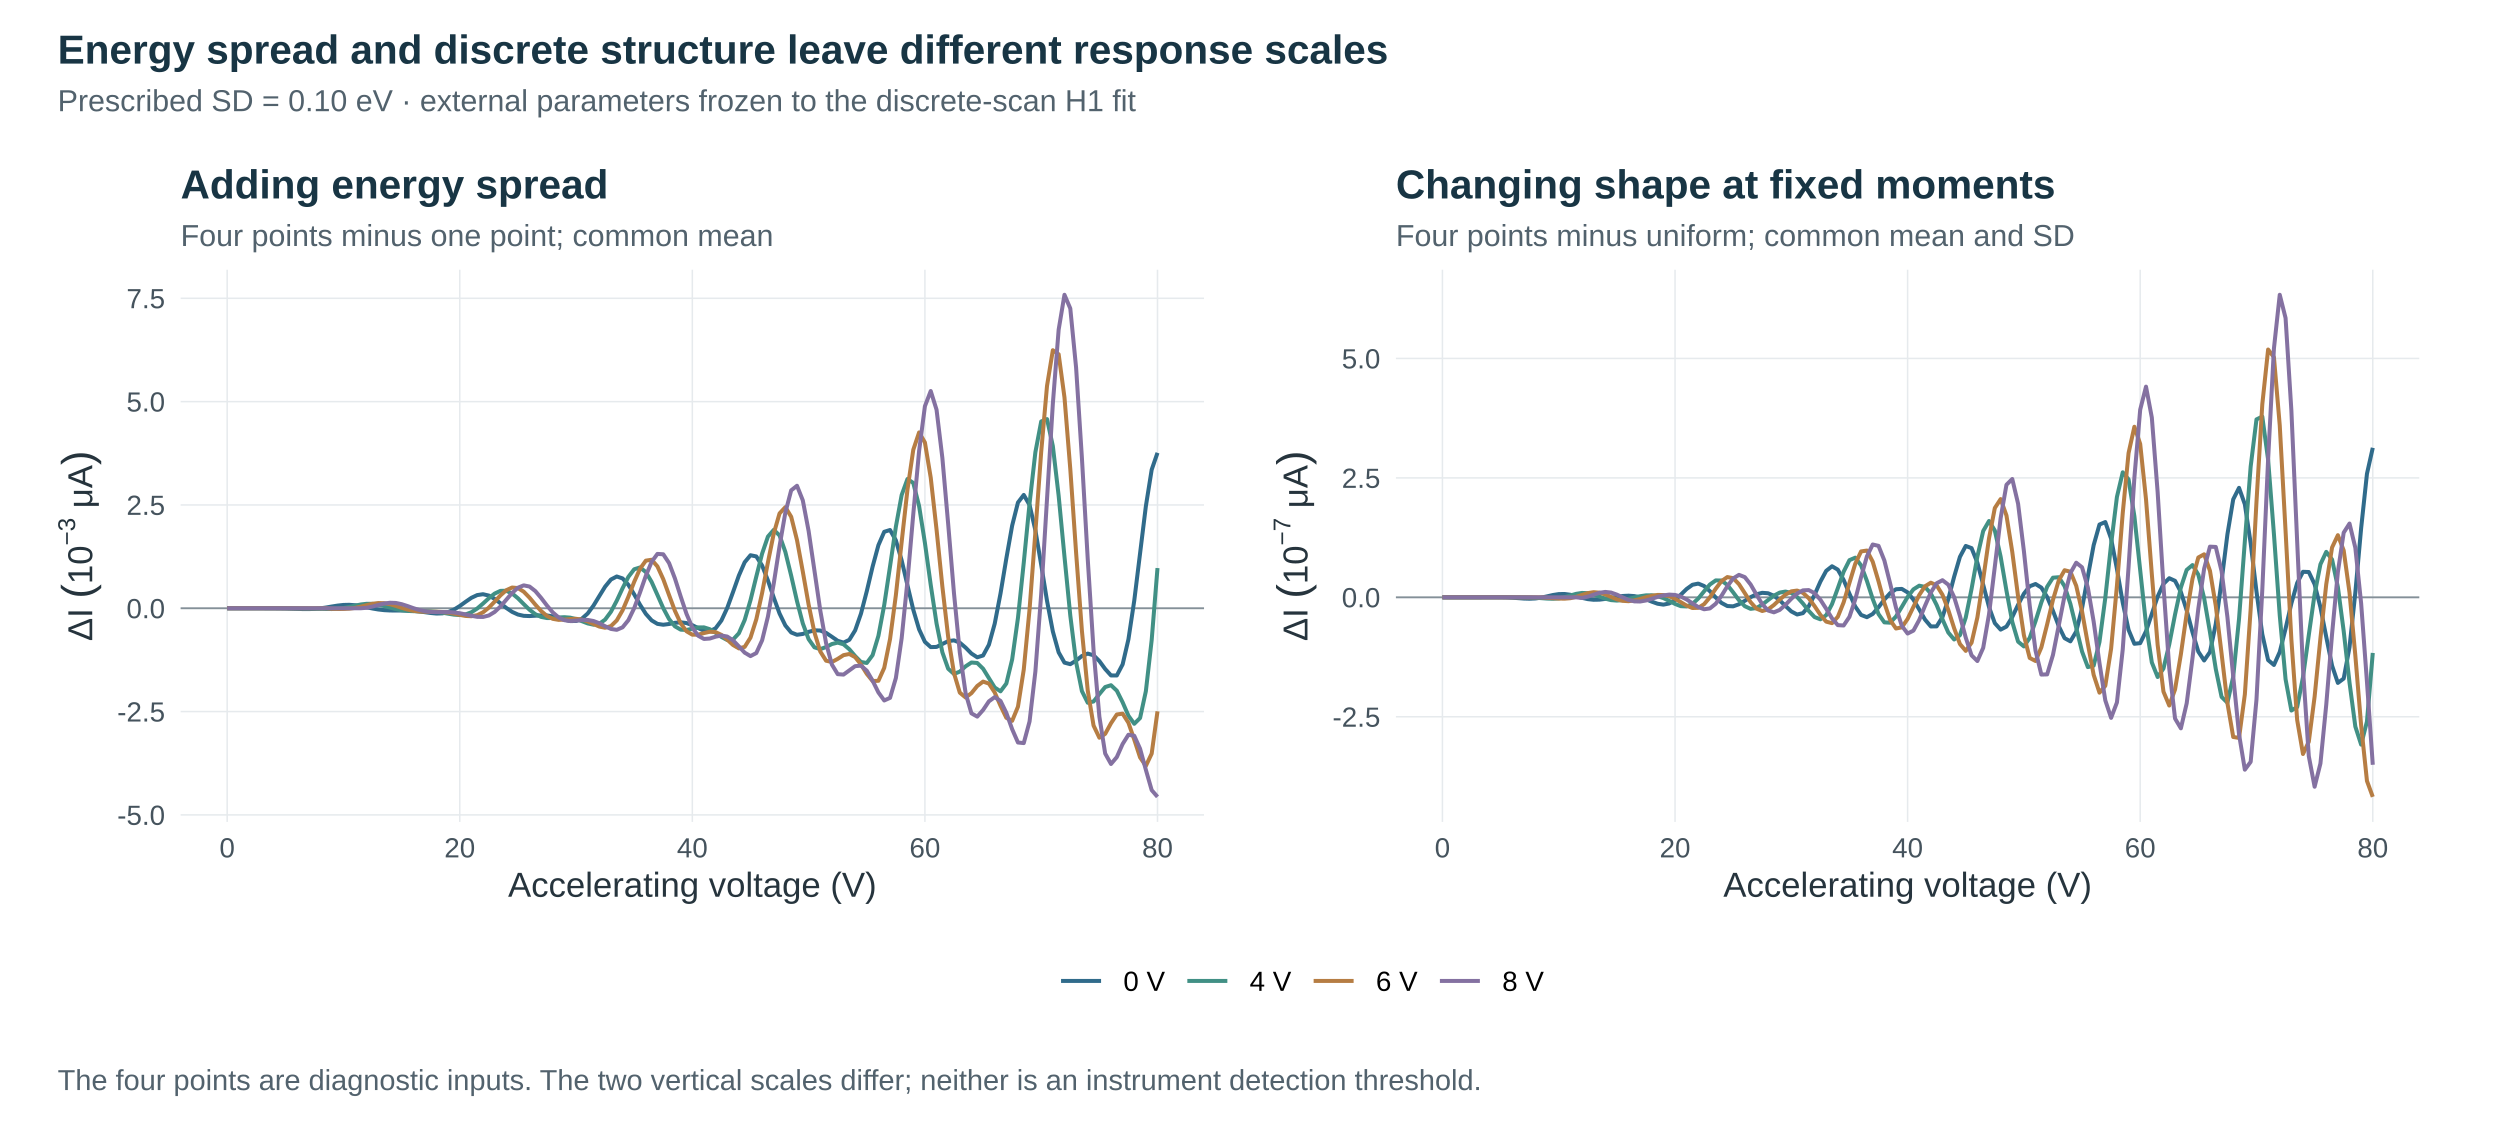
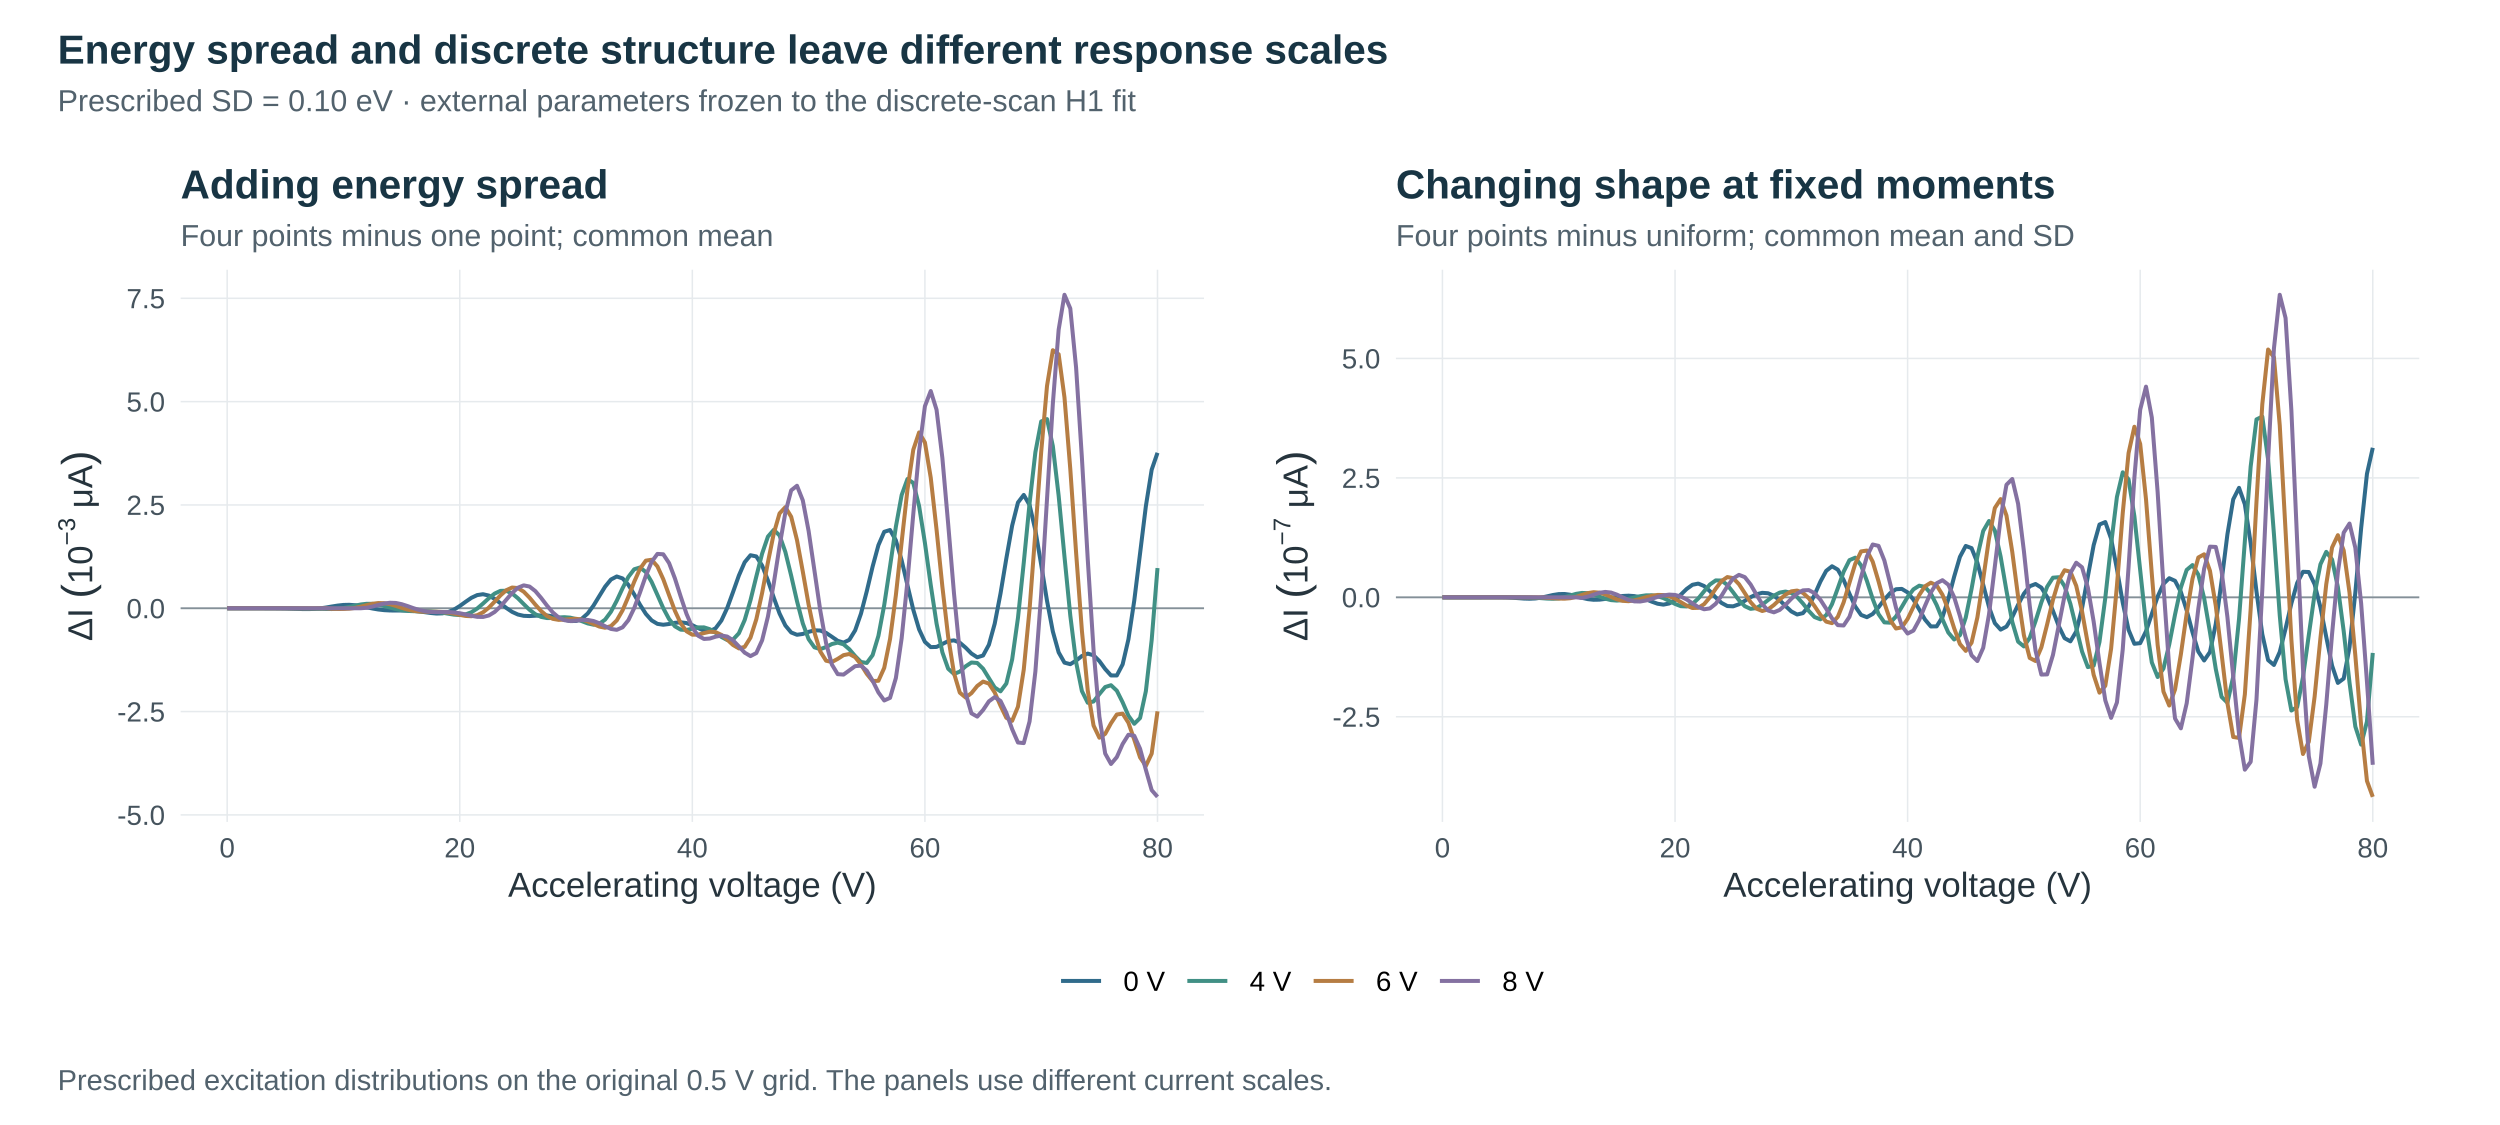
<svg xmlns="http://www.w3.org/2000/svg" width="864.00pt" height="388.80pt" viewBox="0 0 864.00 388.80">
  <g class="svglite">
    <defs>
      <style type="text/css">
    .svglite line, .svglite polyline, .svglite polygon, .svglite path, .svglite rect, .svglite circle {
      fill: none;
      stroke: #000000;
      stroke-linecap: round;
      stroke-linejoin: round;
      stroke-miterlimit: 10.00;
    }
    .svglite text {
      white-space: pre;
    }
    .svglite g.glyphgroup path {
      fill: inherit;
      stroke: none;
    }
  </style>
    </defs>
    <rect width="100%" height="100%" style="stroke: none; fill: #FFFFFF;" />
    <defs>
      <clipPath id="cpMC4wMHw4NjQuMDB8MC4wMHwzODguODA=">
        <rect x="0.00" y="0.00" width="864.00" height="388.80" />
      </clipPath>
    </defs>
    <g clip-path="url(#cpMC4wMHw4NjQuMDB8MC4wMHwzODguODA=)">
      <rect x="0" y="0" width="864.00" height="388.80" style="stroke-width: 1.16; stroke: none; fill: #FFFFFF;" />
    </g>
    <defs>
      <clipPath id="cpNjIuNDN8ODM2LjEwfDkzLjIxfDI4NC4wNw==">
        <rect x="62.43" y="93.21" width="773.67" height="190.86" />
      </clipPath>
    </defs>
    <g clip-path="url(#cpNjIuNDN8ODM2LjEwfDkzLjIxfDI4NC4wNw==)">
</g>
    <g clip-path="url(#cpMC4wMHw4NjQuMDB8MC4wMHwzODguODA=)">
</g>
    <defs>
      <clipPath id="cpOS45Nnw0MzAuMDZ8NDYuNjB8MzYzLjU5">
        <rect x="9.96" y="46.60" width="420.10" height="316.99" />
      </clipPath>
    </defs>
    <g clip-path="url(#cpOS45Nnw0MzAuMDZ8NDYuNjB8MzYzLjU5)">
      <rect x="9.96" y="46.60" width="420.10" height="316.99" style="stroke-width: 1.16; stroke: none; fill: #FFFFFF;" />
    </g>
    <g clip-path="url(#cpMC4wMHw4NjQuMDB8MC4wMHwzODguODA=)">
</g>
    <defs>
      <clipPath id="cpNDMwLjA2fDg1MC4wNXw0Ni42MHwzNjMuNTk=">
        <rect x="430.06" y="46.60" width="419.99" height="316.99" />
      </clipPath>
    </defs>
    <g clip-path="url(#cpNDMwLjA2fDg1MC4wNXw0Ni42MHwzNjMuNTk=)">
      <rect x="430.06" y="46.60" width="419.99" height="316.99" style="stroke-width: 1.16; stroke: none; fill: #FFFFFF;" />
    </g>
    <g clip-path="url(#cpMC4wMHw4NjQuMDB8MC4wMHwzODguODA=)">
</g>
    <defs>
      <clipPath id="cpNjIuNDN8NDE2LjExfDkzLjIxfDI4NC4wNw==">
        <rect x="62.43" y="93.21" width="353.68" height="190.86" />
      </clipPath>
    </defs>
    <g clip-path="url(#cpNjIuNDN8NDE2LjExfDkzLjIxfDI4NC4wNw==)">
      <polyline points="62.43,281.63 416.11,281.63 " style="stroke-width: 0.53; stroke: #E6EAED; stroke-linecap: butt;" />
      <polyline points="62.43,245.92 416.11,245.92 " style="stroke-width: 0.53; stroke: #E6EAED; stroke-linecap: butt;" />
      <polyline points="62.43,210.21 416.11,210.21 " style="stroke-width: 0.53; stroke: #E6EAED; stroke-linecap: butt;" />
      <polyline points="62.43,174.51 416.11,174.51 " style="stroke-width: 0.53; stroke: #E6EAED; stroke-linecap: butt;" />
      <polyline points="62.43,138.80 416.11,138.80 " style="stroke-width: 0.53; stroke: #E6EAED; stroke-linecap: butt;" />
      <polyline points="62.43,103.09 416.11,103.09 " style="stroke-width: 0.53; stroke: #E6EAED; stroke-linecap: butt;" />
      <polyline points="78.51,284.07 78.51,93.21 " style="stroke-width: 0.53; stroke: #E6EAED; stroke-linecap: butt;" />
      <polyline points="158.89,284.07 158.89,93.21 " style="stroke-width: 0.53; stroke: #E6EAED; stroke-linecap: butt;" />
      <polyline points="239.27,284.07 239.27,93.21 " style="stroke-width: 0.53; stroke: #E6EAED; stroke-linecap: butt;" />
      <polyline points="319.65,284.07 319.65,93.21 " style="stroke-width: 0.53; stroke: #E6EAED; stroke-linecap: butt;" />
      <polyline points="400.03,284.07 400.03,93.21 " style="stroke-width: 0.53; stroke: #E6EAED; stroke-linecap: butt;" />
      <line x1="62.43" y1="210.21" x2="416.11" y2="210.21" style="stroke-width: 0.64; stroke: #849098; stroke-linecap: butt;" />
      <polyline points="78.51,210.21 80.52,210.21 82.53,210.21 84.54,210.22 86.55,210.22 88.56,210.22 90.57,210.22 92.58,210.23 94.59,210.24 96.60,210.26 98.60,210.29 100.61,210.35 102.62,210.42 104.63,210.49 106.64,210.50 108.65,210.43 110.66,210.25 112.67,209.96 114.68,209.61 116.69,209.29 118.70,209.07 120.71,209.02 122.72,209.17 124.73,209.48 126.74,209.89 128.75,210.30 130.76,210.64 132.77,210.87 134.78,210.98 136.79,211.00 138.80,210.99 140.80,211.01 142.81,211.11 144.82,211.30 146.83,211.57 148.84,211.85 150.85,212.04 152.86,211.98 154.87,211.55 156.88,210.69 158.89,209.44 160.90,207.99 162.91,206.61 164.92,205.66 166.93,205.36 168.94,205.83 170.95,206.97 172.96,208.50 174.97,210.10 176.98,211.46 178.99,212.38 181.00,212.83 183.00,212.91 185.01,212.79 187.02,212.67 189.03,212.71 191.04,213.01 193.05,213.53 195.06,214.15 197.07,214.63 199.08,214.62 201.09,213.82 203.10,212.03 205.11,209.30 207.12,206.00 209.13,202.74 211.14,200.28 213.15,199.23 215.16,199.90 217.17,202.14 219.18,205.42 221.19,208.99 223.20,212.15 225.21,214.41 227.21,215.61 229.22,215.91 231.23,215.65 233.24,215.25 235.25,215.07 237.26,215.33 239.27,216.06 241.28,217.07 243.29,217.96 245.30,218.17 247.31,217.13 249.32,214.45 251.33,210.10 253.34,204.60 255.35,198.92 257.36,194.31 259.37,191.89 261.38,192.30 263.39,195.46 265.40,200.61 267.41,206.54 269.41,212.03 271.42,216.17 273.43,218.58 275.44,219.38 277.45,219.09 279.46,218.37 281.47,217.84 283.48,217.91 285.49,218.72 287.50,220.07 289.51,221.46 291.52,222.09 293.53,221.12 295.54,217.85 297.55,212.08 299.56,204.32 301.57,195.84 303.58,188.41 305.59,183.79 307.60,183.17 309.61,186.74 311.61,193.65 313.62,202.27 315.63,210.74 317.64,217.52 319.65,221.83 321.66,223.64 323.67,223.58 325.68,222.57 327.69,221.58 329.70,221.31 331.71,222.11 333.72,223.83 335.73,225.86 337.74,227.17 339.75,226.54 341.76,222.84 343.77,215.55 345.78,205.10 347.79,193.00 349.80,181.65 351.81,173.66 353.81,171.05 355.82,174.53 357.83,183.28 359.84,195.21 361.85,207.66 363.86,218.23 365.87,225.46 367.88,229.01 369.89,229.54 371.90,228.31 373.91,226.71 375.92,225.88 377.93,226.46 379.94,228.46 381.95,231.21 383.96,233.43 385.97,233.44 387.98,229.61 389.99,220.93 392.00,207.56 394.01,191.23 396.01,174.94 398.02,162.33 400.03,156.49 " style="stroke-width: 1.39; stroke: #306B8B; stroke-linecap: butt;" />
      <polyline points="78.51,210.21 80.52,210.21 82.53,210.21 84.54,210.21 86.55,210.21 88.56,210.21 90.57,210.21 92.58,210.22 94.59,210.22 96.60,210.22 98.60,210.22 100.61,210.23 102.62,210.25 104.63,210.27 106.64,210.30 108.65,210.35 110.66,210.41 112.67,210.46 114.68,210.48 116.69,210.39 118.70,210.15 120.71,209.76 122.72,209.31 124.73,208.90 126.74,208.67 128.75,208.69 130.76,208.96 132.77,209.43 134.78,209.98 136.79,210.50 138.80,210.89 140.80,211.13 142.81,211.22 144.82,211.23 146.83,211.22 148.84,211.28 150.85,211.44 152.86,211.73 154.87,212.09 156.88,212.42 158.89,212.56 160.90,212.34 162.91,211.60 164.92,210.31 166.93,208.59 168.94,206.74 170.95,205.14 172.96,204.20 174.97,204.18 176.98,205.10 178.99,206.76 181.00,208.78 183.00,210.73 185.01,212.26 187.02,213.21 189.03,213.60 191.04,213.58 193.05,213.40 195.06,213.30 197.07,213.46 199.08,213.95 201.09,214.68 203.10,215.45 205.11,215.89 207.12,215.58 209.13,214.14 211.14,211.42 213.15,207.61 215.16,203.30 217.17,199.36 219.18,196.74 221.19,196.12 223.20,197.70 225.21,201.14 227.21,205.62 229.22,210.18 231.23,213.95 233.24,216.45 235.25,217.61 237.26,217.71 239.27,217.28 241.28,216.84 243.29,216.82 245.30,217.45 247.31,218.67 249.32,220.13 251.33,221.19 253.34,221.02 255.35,218.87 257.36,214.28 259.37,207.43 261.38,199.25 263.39,191.31 265.40,185.44 267.41,183.13 269.41,185.04 271.42,190.76 273.43,198.95 275.44,207.76 277.45,215.46 279.46,220.89 281.47,223.72 283.48,224.34 285.49,223.62 287.50,222.58 289.51,222.09 291.52,222.67 293.53,224.39 295.54,226.75 297.55,228.78 299.56,229.12 301.57,226.42 303.58,219.74 305.59,209.08 307.60,195.71 309.61,182.05 311.61,171.09 313.62,165.55 315.63,166.90 317.64,174.90 319.65,187.63 321.66,202.15 323.67,215.48 325.68,225.44 327.69,231.12 329.70,232.92 331.71,232.10 333.72,230.28 335.73,228.96 337.74,229.13 339.75,231.10 341.76,234.35 343.77,237.60 345.78,238.92 347.79,236.23 349.80,227.90 351.81,213.53 353.81,194.49 355.82,173.97 357.83,156.28 359.84,145.66 361.85,144.84 363.86,154.16 365.87,171.34 367.88,192.36 369.89,212.72 371.90,228.83 373.91,238.85 375.92,242.86 377.93,242.44 379.94,239.88 381.95,237.44 383.96,236.81 385.97,238.70 387.98,242.72 389.99,247.36 392.00,250.14 394.01,248.15 396.01,238.87 398.02,221.19 400.03,196.32 " style="stroke-width: 1.39; stroke: #419085; stroke-linecap: butt;" />
      <polyline points="78.51,210.21 80.52,210.21 82.53,210.21 84.54,210.21 86.55,210.21 88.56,210.21 90.57,210.21 92.58,210.21 94.59,210.21 96.60,210.21 98.60,210.21 100.61,210.21 102.62,210.21 104.63,210.21 106.64,210.21 108.65,210.21 110.66,210.21 112.67,210.21 114.68,210.41 116.69,210.46 118.70,210.45 120.71,210.35 122.72,210.09 124.73,209.65 126.74,209.13 128.75,208.66 130.76,208.41 132.77,208.46 134.78,208.82 136.79,209.39 138.80,210.05 140.80,210.65 142.81,211.09 144.82,211.33 146.83,211.42 148.84,211.42 150.85,211.41 152.86,211.50 154.87,211.72 156.88,212.07 158.89,212.50 160.90,212.87 162.91,212.97 164.92,212.61 166.93,211.62 168.94,210.00 170.95,207.92 172.96,205.76 174.97,203.98 176.98,203.05 178.99,203.23 181.00,204.49 183.00,206.55 185.01,208.95 187.02,211.18 189.03,212.87 191.04,213.87 193.05,214.22 195.06,214.15 197.07,213.94 199.08,213.86 201.09,214.12 203.10,214.76 205.11,215.66 207.12,216.54 209.13,216.95 211.14,216.38 213.15,214.42 215.16,210.93 217.17,206.23 219.18,201.08 221.19,196.56 223.20,193.76 225.21,193.45 227.21,195.76 229.22,200.17 231.23,205.66 233.24,211.07 235.25,215.41 237.26,218.17 239.27,219.35 241.28,219.34 243.29,218.79 245.30,218.33 247.31,218.47 249.32,219.42 251.33,221.07 253.34,222.91 255.35,224.09 257.36,223.56 259.37,220.36 261.38,214.03 263.39,204.90 265.40,194.32 267.41,184.39 269.41,177.44 271.42,175.28 273.43,178.59 275.44,186.65 277.45,197.57 279.46,208.94 281.47,218.58 283.48,225.15 285.49,228.34 287.50,228.79 289.51,227.71 291.52,226.42 293.53,226.02 295.54,227.11 297.55,229.65 299.56,232.88 301.57,235.37 303.58,235.28 305.59,230.81 307.60,220.86 309.61,205.71 311.61,187.34 313.62,169.22 315.63,155.44 317.64,149.45 319.65,152.92 321.66,165.08 323.67,183.03 325.68,202.69 327.69,220.13 329.70,232.66 331.71,239.38 333.72,241.06 335.73,239.55 337.74,237.07 339.75,235.56 341.76,236.24 343.77,239.31 345.78,243.91 347.79,248.07 349.80,249.12 351.81,244.23 353.81,231.42 355.82,210.53 357.83,183.87 359.84,156.14 361.85,133.36 363.86,121.04 365.87,122.44 367.88,137.32 369.89,162.10 371.90,191.01 373.91,218.03 375.92,238.61 377.93,250.74 379.94,254.95 381.95,253.62 383.96,249.95 385.97,246.93 387.98,246.64 389.99,249.80 392.00,255.62 394.01,261.77 396.01,264.70 398.02,260.45 400.03,245.83 " style="stroke-width: 1.39; stroke: #B67D43; stroke-linecap: butt;" />
      <polyline points="78.51,210.21 80.52,210.21 82.53,210.21 84.54,210.21 86.55,210.21 88.56,210.21 90.57,210.21 92.58,210.21 94.59,210.21 96.60,210.21 98.60,210.21 100.61,210.21 102.62,210.21 104.63,210.21 106.64,210.21 108.65,210.21 110.66,210.21 112.67,210.21 114.68,210.21 116.69,210.21 118.70,210.21 120.71,210.21 122.72,210.21 124.73,210.21 126.74,210.05 128.75,209.62 130.76,209.08 132.77,208.58 134.78,208.31 136.79,208.38 138.80,208.80 140.80,209.44 142.81,210.16 144.82,210.79 146.83,211.24 148.84,211.48 150.85,211.55 152.86,211.54 154.87,211.54 156.88,211.66 158.89,211.93 160.90,212.34 162.91,212.81 164.92,213.18 166.93,213.22 168.94,212.71 170.95,211.49 172.96,209.60 174.97,207.27 176.98,204.94 178.99,203.12 181.00,202.30 183.00,202.71 185.01,204.28 187.02,206.65 189.03,209.28 191.04,211.65 193.05,213.38 195.06,214.34 197.07,214.63 199.08,214.50 201.09,214.28 203.10,214.25 205.11,214.62 207.12,215.39 209.13,216.43 211.14,217.36 213.15,217.67 215.16,216.80 217.17,214.33 219.18,210.17 221.19,204.75 223.20,199.00 225.21,194.16 227.21,191.43 229.22,191.56 231.23,194.60 233.24,199.87 235.25,206.16 237.26,212.17 239.27,216.86 241.28,219.71 243.29,220.82 245.30,220.68 247.31,220.04 249.32,219.63 251.33,219.99 253.34,221.31 255.35,223.39 257.36,225.56 259.37,226.75 261.38,225.69 263.39,221.28 265.40,213.07 267.41,201.65 269.41,188.78 271.42,177.13 273.43,169.47 275.44,167.88 277.45,172.94 279.46,183.52 281.47,197.19 283.48,210.95 285.49,222.27 287.50,229.67 289.51,232.99 291.52,233.14 293.53,231.68 295.54,230.22 297.55,230.05 299.56,231.79 301.57,235.24 303.58,239.31 305.59,242.08 307.60,241.18 309.61,234.34 311.61,220.61 313.62,200.76 315.63,177.66 317.64,155.86 319.65,140.38 321.66,135.14 323.67,141.60 325.68,158.25 327.69,181.11 329.70,205.08 331.71,225.53 333.72,239.58 335.73,246.53 337.74,247.66 339.75,245.38 341.76,242.39 343.77,240.92 345.78,242.24 347.79,246.37 349.80,252.01 351.81,256.61 353.81,256.81 355.82,249.32 357.83,232.04 359.84,205.30 361.85,172.45 363.86,139.56 365.87,113.94 367.88,101.88 369.89,106.61 371.90,127.07 373.91,158.32 375.92,193.20 377.93,224.64 379.94,247.66 381.95,260.42 383.96,264.03 385.97,261.65 387.98,257.13 389.99,253.93 392.00,254.29 394.01,258.77 396.01,266.05 398.02,273.07 400.03,275.39 " style="stroke-width: 1.39; stroke: #8471A1; stroke-linecap: butt;" />
    </g>
    <g clip-path="url(#cpMC4wMHw4NjQuMDB8MC4wMHwzODguODA=)">
      <text x="57.05" y="285.07" text-anchor="end" style="font-size: 9.60px;fill: #45535D; font-family: &quot;Arial&quot;;" textLength="16.52px" lengthAdjust="spacingAndGlyphs">-5.0</text>
      <text x="57.05" y="249.36" text-anchor="end" style="font-size: 9.60px;fill: #45535D; font-family: &quot;Arial&quot;;" textLength="16.52px" lengthAdjust="spacingAndGlyphs">-2.5</text>
      <text x="57.05" y="213.65" text-anchor="end" style="font-size: 9.60px;fill: #45535D; font-family: &quot;Arial&quot;;" textLength="13.33px" lengthAdjust="spacingAndGlyphs">0.0</text>
      <text x="57.05" y="177.94" text-anchor="end" style="font-size: 9.60px;fill: #45535D; font-family: &quot;Arial&quot;;" textLength="13.33px" lengthAdjust="spacingAndGlyphs">2.5</text>
      <text x="57.05" y="142.23" text-anchor="end" style="font-size: 9.60px;fill: #45535D; font-family: &quot;Arial&quot;;" textLength="13.33px" lengthAdjust="spacingAndGlyphs">5.0</text>
      <text x="57.05" y="106.52" text-anchor="end" style="font-size: 9.60px;fill: #45535D; font-family: &quot;Arial&quot;;" textLength="13.33px" lengthAdjust="spacingAndGlyphs">7.5</text>
      <text x="78.51" y="296.32" text-anchor="middle" style="font-size: 9.60px;fill: #45535D; font-family: &quot;Arial&quot;;" textLength="5.33px" lengthAdjust="spacingAndGlyphs">0</text>
      <text x="158.89" y="296.32" text-anchor="middle" style="font-size: 9.60px;fill: #45535D; font-family: &quot;Arial&quot;;" textLength="10.66px" lengthAdjust="spacingAndGlyphs">20</text>
      <text x="239.27" y="296.32" text-anchor="middle" style="font-size: 9.60px;fill: #45535D; font-family: &quot;Arial&quot;;" textLength="10.66px" lengthAdjust="spacingAndGlyphs">40</text>
      <text x="319.65" y="296.32" text-anchor="middle" style="font-size: 9.60px;fill: #45535D; font-family: &quot;Arial&quot;;" textLength="10.66px" lengthAdjust="spacingAndGlyphs">60</text>
      <text x="400.03" y="296.32" text-anchor="middle" style="font-size: 9.60px;fill: #45535D; font-family: &quot;Arial&quot;;" textLength="10.66px" lengthAdjust="spacingAndGlyphs">80</text>
      <text x="239.27" y="309.92" text-anchor="middle" style="font-size: 12.00px;fill: #26343D; font-family: &quot;Arial&quot;;" textLength="127.38px" lengthAdjust="spacingAndGlyphs">Accelerating voltage (V)</text>
      <text transform="translate(31.87,221.56) rotate(-90)" style="font-size: 12.00px;fill: #26343D; font-family: &quot;Arial&quot;;" textLength="8.02px" lengthAdjust="spacingAndGlyphs">Δ</text>
      <text transform="translate(31.87,213.54) rotate(-90)" style="font-size: 12.00px;fill: #26343D; font-family: &quot;Arial&quot;;" textLength="3.33px" lengthAdjust="spacingAndGlyphs">I</text>
      <text transform="translate(31.87,210.20) rotate(-90)" style="font-size: 12.00px;fill: #26343D; font-family: &quot;Arial&quot;;" textLength="3.33px" lengthAdjust="spacingAndGlyphs"> </text>
      <text transform="translate(31.87,206.87) rotate(-90)" style="font-size: 15.00px;fill: #26343D; font-family: &quot;Arial&quot;;" textLength="5.00px" lengthAdjust="spacingAndGlyphs">(</text>
      <text transform="translate(31.87,201.87) rotate(-90)" style="font-size: 12.00px;fill: #26343D; font-family: &quot;Arial&quot;;" textLength="13.34px" lengthAdjust="spacingAndGlyphs">10</text>
      <text transform="translate(25.95,188.53) rotate(-90)" style="font-size: 8.40px;fill: #26343D; font-family: &quot;Arial&quot;;" textLength="4.91px" lengthAdjust="spacingAndGlyphs">−</text>
      <text transform="translate(25.95,183.63) rotate(-90)" style="font-size: 8.40px;fill: #26343D; font-family: &quot;Arial&quot;;" textLength="4.67px" lengthAdjust="spacingAndGlyphs">3</text>
      <text transform="translate(31.87,178.97) rotate(-90)" style="font-size: 12.00px;fill: #26343D; font-family: &quot;Arial&quot;;" textLength="3.33px" lengthAdjust="spacingAndGlyphs"> </text>
      <text transform="translate(31.87,175.64) rotate(-90)" style="font-size: 12.00px;fill: #26343D; font-family: &quot;Arial&quot;;" textLength="6.92px" lengthAdjust="spacingAndGlyphs">μ</text>
      <text transform="translate(31.87,168.72) rotate(-90)" style="font-size: 12.00px;fill: #26343D; font-family: &quot;Arial&quot;;" textLength="8.00px" lengthAdjust="spacingAndGlyphs">A</text>
      <text transform="translate(31.87,160.72) rotate(-90)" style="font-size: 15.00px;fill: #26343D; font-family: &quot;Arial&quot;;" textLength="5.00px" lengthAdjust="spacingAndGlyphs">)</text>
      <text x="62.43" y="85.02" style="font-size: 10.50px;fill: #52626D; font-family: &quot;Arial&quot;;" textLength="204.97px" lengthAdjust="spacingAndGlyphs">Four points minus one point; common mean</text>
      <text x="62.43" y="68.58" style="font-size: 14.00px; font-weight: bold;fill: #183544; font-family: &quot;Arial&quot;;" textLength="147.75px" lengthAdjust="spacingAndGlyphs">Adding energy spread</text>
    </g>
    <defs>
      <clipPath id="cpNDgyLjQzfDgzNi4xMHw5My4yMXwyODQuMDc=">
        <rect x="482.43" y="93.21" width="353.68" height="190.86" />
      </clipPath>
    </defs>
    <g clip-path="url(#cpNDgyLjQzfDgzNi4xMHw5My4yMXwyODQuMDc=)">
      <polyline points="482.43,247.71 836.10,247.71 " style="stroke-width: 0.53; stroke: #E6EAED; stroke-linecap: butt;" />
      <polyline points="482.43,206.44 836.10,206.44 " style="stroke-width: 0.53; stroke: #E6EAED; stroke-linecap: butt;" />
      <polyline points="482.43,165.16 836.10,165.16 " style="stroke-width: 0.53; stroke: #E6EAED; stroke-linecap: butt;" />
      <polyline points="482.43,123.88 836.10,123.88 " style="stroke-width: 0.53; stroke: #E6EAED; stroke-linecap: butt;" />
      <polyline points="498.50,284.07 498.50,93.21 " style="stroke-width: 0.53; stroke: #E6EAED; stroke-linecap: butt;" />
      <polyline points="578.89,284.07 578.89,93.21 " style="stroke-width: 0.53; stroke: #E6EAED; stroke-linecap: butt;" />
      <polyline points="659.27,284.07 659.27,93.21 " style="stroke-width: 0.53; stroke: #E6EAED; stroke-linecap: butt;" />
      <polyline points="739.65,284.07 739.65,93.21 " style="stroke-width: 0.53; stroke: #E6EAED; stroke-linecap: butt;" />
      <polyline points="820.03,284.07 820.03,93.21 " style="stroke-width: 0.53; stroke: #E6EAED; stroke-linecap: butt;" />
      <line x1="482.43" y1="206.44" x2="836.10" y2="206.44" style="stroke-width: 0.64; stroke: #849098; stroke-linecap: butt;" />
      <polyline points="498.50,206.44 500.51,206.44 502.52,206.44 504.53,206.44 506.54,206.43 508.55,206.43 510.56,206.43 512.57,206.42 514.58,206.42 516.59,206.41 518.60,206.43 520.61,206.47 522.62,206.57 524.63,206.71 526.64,206.86 528.65,206.92 530.66,206.83 532.67,206.54 534.68,206.10 536.68,205.64 538.69,205.32 540.70,205.28 542.71,205.55 544.72,206.05 546.73,206.61 548.74,207.06 550.75,207.28 552.76,207.24 554.77,206.99 556.78,206.62 558.79,206.25 560.80,205.97 562.81,205.87 564.82,206.01 566.83,206.43 568.84,207.11 570.85,207.93 572.86,208.65 574.87,208.96 576.88,208.56 578.89,207.35 580.89,205.51 582.90,203.55 584.91,202.10 586.92,201.69 588.93,202.52 590.94,204.31 592.95,206.49 594.96,208.37 596.97,209.45 598.98,209.55 600.99,208.83 603.00,207.64 605.01,206.38 607.02,205.39 609.03,204.88 611.04,205.03 613.05,205.90 615.06,207.44 617.07,209.42 619.08,211.31 621.09,212.37 623.09,211.90 625.10,209.54 627.11,205.57 629.12,201.02 631.13,197.29 633.14,195.70 635.15,196.87 637.16,200.43 639.17,205.19 641.18,209.63 643.19,212.52 645.20,213.30 647.21,212.18 649.22,209.86 651.23,207.22 653.24,204.98 655.25,203.64 657.26,203.52 659.27,204.74 661.28,207.24 663.29,210.65 665.29,214.14 667.30,216.50 669.31,216.47 671.32,213.24 673.33,207.05 675.34,199.35 677.35,192.45 679.36,188.68 681.37,189.43 683.38,194.46 685.39,202.07 687.40,209.78 689.41,215.36 691.42,217.60 693.43,216.55 695.44,213.23 697.45,209.01 699.46,205.18 701.47,202.61 703.48,201.83 705.49,203.08 707.49,206.32 709.50,211.11 711.51,216.40 713.52,220.55 715.53,221.65 717.54,218.25 719.55,210.23 721.56,199.24 723.57,188.40 725.58,181.28 727.59,180.42 729.60,186.18 731.61,196.63 733.62,208.30 735.63,217.68 737.64,222.49 739.65,222.27 741.66,218.17 743.67,212.16 745.68,206.20 747.69,201.79 749.69,199.83 751.70,200.74 753.71,204.61 755.72,210.95 757.73,218.53 759.74,225.21 761.75,228.26 763.76,225.34 765.77,215.63 767.78,200.76 769.79,184.70 771.80,172.57 773.81,168.60 775.82,174.29 777.83,187.74 779.84,204.44 781.85,219.21 783.86,228.13 785.87,229.81 787.88,225.32 789.89,217.26 791.90,208.53 793.90,201.48 795.91,197.61 797.92,197.69 799.93,201.92 801.94,209.87 803.95,220.13 805.96,230.04 807.97,236.01 809.98,234.51 811.99,223.69 814.00,204.81 816.01,182.55 818.02,163.74 820.03,154.76 " style="stroke-width: 1.39; stroke: #306B8B; stroke-linecap: butt;" />
      <polyline points="498.50,206.44 500.51,206.44 502.52,206.44 504.53,206.44 506.54,206.44 508.55,206.44 510.56,206.44 512.57,206.43 514.58,206.43 516.59,206.43 518.60,206.42 520.61,206.42 522.62,206.41 524.63,206.42 526.64,206.44 528.65,206.49 530.66,206.58 532.67,206.72 534.68,206.87 536.68,206.93 538.69,206.79 540.70,206.38 542.71,205.80 544.72,205.23 546.73,204.92 548.74,205.00 550.75,205.47 552.76,206.19 554.77,206.90 556.78,207.40 558.79,207.56 560.80,207.40 562.81,206.99 564.82,206.50 566.83,206.05 568.84,205.76 570.85,205.73 572.86,206.04 574.87,206.70 576.88,207.66 578.89,208.71 580.89,209.49 582.90,209.59 584.91,208.71 586.92,206.84 588.93,204.36 590.94,202.01 592.95,200.59 594.96,200.63 596.97,202.17 598.98,204.72 600.99,207.43 603.00,209.50 605.01,210.42 607.02,210.14 609.03,208.97 611.04,207.38 613.05,205.87 615.06,204.80 617.07,204.44 619.08,204.94 621.09,206.35 623.09,208.56 625.10,211.12 627.11,213.26 629.12,214.03 631.13,212.61 633.14,208.79 635.15,203.28 637.16,197.59 639.17,193.59 641.18,192.73 643.19,195.41 645.20,200.75 647.21,207.00 649.22,212.23 651.23,215.09 653.24,215.20 655.25,213.07 657.26,209.75 659.27,206.32 661.28,203.68 663.29,202.41 665.29,202.85 667.30,205.14 669.31,209.10 671.32,214.03 673.33,218.60 675.34,221.00 677.35,219.54 679.36,213.43 681.37,203.52 683.38,192.38 685.39,183.52 687.40,180.06 689.41,183.36 691.42,192.39 693.43,204.15 695.44,214.92 697.45,221.75 699.46,223.40 701.47,220.45 703.48,214.67 705.49,208.19 707.49,202.78 709.50,199.65 711.51,199.49 713.52,202.58 715.53,208.72 717.54,216.92 719.55,225.17 721.56,230.55 723.57,230.04 725.58,221.84 727.59,206.64 729.60,188.06 731.61,171.74 733.62,163.23 735.63,165.68 737.64,178.39 739.65,197.08 741.66,215.71 743.67,228.94 745.68,233.97 747.69,231.05 749.69,222.70 751.70,212.34 753.71,203.05 755.72,196.95 757.73,195.29 759.74,198.60 761.75,206.72 763.76,218.46 765.77,231.20 767.78,240.86 769.79,242.85 771.80,233.86 773.81,213.84 775.82,187.06 777.83,161.25 779.84,144.95 781.85,143.98 783.86,158.87 785.87,184.58 787.88,212.66 789.89,234.74 791.90,245.56 793.90,244.35 795.91,234.04 797.92,219.45 799.93,205.29 801.94,195.03 803.95,190.73 805.96,193.35 807.97,202.90 809.98,218.12 811.99,235.91 814.00,251.09 816.01,257.34 818.02,249.35 820.03,225.65 " style="stroke-width: 1.39; stroke: #419085; stroke-linecap: butt;" />
      <polyline points="498.50,206.44 500.51,206.44 502.52,206.44 504.53,206.44 506.54,206.44 508.55,206.44 510.56,206.44 512.57,206.44 514.58,206.44 516.59,206.44 518.60,206.44 520.61,206.44 522.62,206.44 524.63,206.44 526.64,206.44 528.65,206.44 530.66,206.44 532.67,206.44 534.68,206.60 536.68,206.73 538.69,206.86 540.70,206.90 542.71,206.74 544.72,206.28 546.73,205.62 548.74,204.98 550.75,204.66 552.76,204.82 554.77,205.43 556.78,206.30 558.79,207.12 560.80,207.65 562.81,207.77 564.82,207.51 566.83,207.00 568.84,206.40 570.85,205.90 572.86,205.61 574.87,205.64 576.88,206.07 578.89,206.93 580.89,208.10 582.90,209.31 584.91,210.13 586.92,210.06 588.93,208.81 590.94,206.43 592.95,203.47 594.96,200.83 596.97,199.43 598.98,199.81 600.99,201.89 603.00,204.99 605.01,208.11 607.02,210.33 609.03,211.16 611.04,210.62 613.05,209.10 615.06,207.22 617.07,205.50 619.08,204.37 621.09,204.10 623.09,204.88 625.10,206.74 627.11,209.47 629.12,212.49 631.13,214.84 633.14,215.36 635.15,213.17 637.16,208.19 639.17,201.43 641.18,194.82 643.19,190.57 645.20,190.27 647.21,194.13 649.22,200.90 651.23,208.38 653.24,214.30 655.25,217.21 657.26,216.82 659.27,213.90 661.28,209.73 663.29,205.63 665.29,202.62 667.30,201.38 669.31,202.31 671.32,205.55 673.33,210.80 675.34,217.08 677.35,222.57 679.36,224.94 681.37,222.12 683.38,213.40 685.39,200.20 687.40,186.07 689.41,175.57 691.42,172.49 693.43,178.15 695.44,190.76 697.45,206.16 699.46,219.56 701.47,227.39 703.48,228.44 705.49,223.74 707.49,215.79 709.50,207.33 711.51,200.60 713.52,197.07 715.53,197.59 717.54,202.45 719.55,211.27 721.56,222.52 723.57,233.24 725.58,239.38 727.59,237.01 729.60,224.17 731.61,202.44 733.62,177.31 735.63,156.60 737.64,147.49 739.65,153.43 741.66,172.56 743.67,198.45 745.68,222.86 747.69,239.02 749.69,243.83 751.70,238.27 753.71,226.12 755.72,212.03 757.73,199.99 759.74,192.67 761.75,191.57 763.76,197.27 765.77,209.35 767.78,225.90 769.79,242.95 771.80,254.70 773.81,255.02 775.82,239.98 777.83,210.51 779.84,173.41 781.85,139.73 783.86,120.80 785.87,123.45 787.88,147.02 789.89,183.52 791.90,221.09 793.90,248.82 795.91,260.58 797.92,256.34 799.93,240.77 801.94,220.57 803.95,201.92 805.96,189.21 807.97,184.96 809.98,190.23 811.99,204.79 814.00,226.53 816.01,250.72 818.02,269.89 820.03,275.39 " style="stroke-width: 1.39; stroke: #B67D43; stroke-linecap: butt;" />
      <polyline points="498.50,206.44 500.51,206.44 502.52,206.44 504.53,206.44 506.54,206.44 508.55,206.44 510.56,206.44 512.57,206.44 514.58,206.44 516.59,206.44 518.60,206.44 520.61,206.44 522.62,206.44 524.63,206.44 526.64,206.44 528.65,206.44 530.66,206.44 532.67,206.44 534.68,206.44 536.68,206.44 538.69,206.44 540.70,206.44 542.71,206.44 544.72,206.44 546.73,206.65 548.74,206.20 550.75,205.53 552.76,204.88 554.77,204.57 556.78,204.79 558.79,205.50 560.80,206.45 562.81,207.32 564.82,207.83 566.83,207.88 568.84,207.53 570.85,206.94 572.86,206.29 574.87,205.76 576.88,205.50 578.89,205.61 580.89,206.17 582.90,207.18 584.91,208.51 586.92,209.80 588.93,210.56 590.94,210.27 592.95,208.66 594.96,205.88 596.97,202.62 598.98,199.90 600.99,198.67 603.00,199.45 605.01,201.99 607.02,205.48 609.03,208.80 611.04,210.99 613.05,211.62 615.06,210.79 617.07,209.01 619.08,206.93 621.09,205.13 623.09,204.03 625.10,203.93 627.11,205.00 629.12,207.25 631.13,210.39 633.14,213.70 635.15,216.05 637.16,216.17 639.17,213.18 641.18,207.16 643.19,199.44 645.20,192.30 647.21,188.18 649.22,188.65 651.23,193.69 653.24,201.67 655.25,210.02 657.26,216.27 659.27,218.95 661.28,217.94 663.29,214.24 665.29,209.36 667.30,204.76 669.31,201.57 671.32,200.52 673.33,202.07 675.34,206.33 677.35,212.87 679.36,220.35 681.37,226.48 683.38,228.45 685.39,223.90 687.40,212.31 689.41,195.83 691.42,179.06 693.43,167.54 695.44,165.54 697.45,174.09 699.46,190.47 701.47,209.32 703.48,224.87 705.49,233.13 707.49,233.07 709.50,226.35 711.51,216.16 713.52,205.85 715.53,198.06 717.54,194.47 719.55,196.05 721.56,203.07 723.57,214.84 725.58,229.17 727.59,242.05 729.60,248.09 731.61,242.77 733.62,224.42 735.63,196.01 737.64,165.13 739.65,141.59 741.66,133.63 743.67,144.31 745.68,170.09 747.69,202.32 749.69,230.95 751.70,248.34 753.71,251.71 755.72,243.06 757.73,227.40 759.74,210.37 761.75,196.55 763.76,188.92 765.77,189.03 767.78,197.39 769.79,213.20 771.80,233.74 773.81,253.76 775.82,266.00 777.83,263.29 779.84,241.76 781.85,203.80 783.86,158.76 785.87,120.44 787.88,101.88 789.89,109.90 791.90,141.93 793.90,187.15 795.91,231.08 797.92,261.35 799.93,271.89 801.94,263.86 803.95,243.56 805.96,219.14 807.97,197.70 809.98,184.08 811.99,180.94 814.00,189.30 816.01,208.55 818.02,235.65 820.03,264.31 " style="stroke-width: 1.39; stroke: #8471A1; stroke-linecap: butt;" />
    </g>
    <g clip-path="url(#cpMC4wMHw4NjQuMDB8MC4wMHwzODguODA=)">
      <text x="477.05" y="251.15" text-anchor="end" style="font-size: 9.60px;fill: #45535D; font-family: &quot;Arial&quot;;" textLength="16.52px" lengthAdjust="spacingAndGlyphs">-2.5</text>
      <text x="477.05" y="209.87" text-anchor="end" style="font-size: 9.60px;fill: #45535D; font-family: &quot;Arial&quot;;" textLength="13.33px" lengthAdjust="spacingAndGlyphs">0.0</text>
      <text x="477.05" y="168.60" text-anchor="end" style="font-size: 9.60px;fill: #45535D; font-family: &quot;Arial&quot;;" textLength="13.33px" lengthAdjust="spacingAndGlyphs">2.5</text>
      <text x="477.05" y="127.32" text-anchor="end" style="font-size: 9.60px;fill: #45535D; font-family: &quot;Arial&quot;;" textLength="13.33px" lengthAdjust="spacingAndGlyphs">5.0</text>
      <text x="498.50" y="296.32" text-anchor="middle" style="font-size: 9.60px;fill: #45535D; font-family: &quot;Arial&quot;;" textLength="5.33px" lengthAdjust="spacingAndGlyphs">0</text>
      <text x="578.89" y="296.32" text-anchor="middle" style="font-size: 9.60px;fill: #45535D; font-family: &quot;Arial&quot;;" textLength="10.66px" lengthAdjust="spacingAndGlyphs">20</text>
      <text x="659.27" y="296.32" text-anchor="middle" style="font-size: 9.60px;fill: #45535D; font-family: &quot;Arial&quot;;" textLength="10.66px" lengthAdjust="spacingAndGlyphs">40</text>
      <text x="739.65" y="296.32" text-anchor="middle" style="font-size: 9.60px;fill: #45535D; font-family: &quot;Arial&quot;;" textLength="10.66px" lengthAdjust="spacingAndGlyphs">60</text>
      <text x="820.03" y="296.32" text-anchor="middle" style="font-size: 9.60px;fill: #45535D; font-family: &quot;Arial&quot;;" textLength="10.66px" lengthAdjust="spacingAndGlyphs">80</text>
      <text x="659.27" y="309.92" text-anchor="middle" style="font-size: 12.00px;fill: #26343D; font-family: &quot;Arial&quot;;" textLength="127.38px" lengthAdjust="spacingAndGlyphs">Accelerating voltage (V)</text>
      <text transform="translate(451.86,221.56) rotate(-90)" style="font-size: 12.00px;fill: #26343D; font-family: &quot;Arial&quot;;" textLength="8.02px" lengthAdjust="spacingAndGlyphs">Δ</text>
      <text transform="translate(451.86,213.54) rotate(-90)" style="font-size: 12.00px;fill: #26343D; font-family: &quot;Arial&quot;;" textLength="3.33px" lengthAdjust="spacingAndGlyphs">I</text>
      <text transform="translate(451.86,210.20) rotate(-90)" style="font-size: 12.00px;fill: #26343D; font-family: &quot;Arial&quot;;" textLength="3.33px" lengthAdjust="spacingAndGlyphs"> </text>
      <text transform="translate(451.86,206.87) rotate(-90)" style="font-size: 15.00px;fill: #26343D; font-family: &quot;Arial&quot;;" textLength="5.00px" lengthAdjust="spacingAndGlyphs">(</text>
      <text transform="translate(451.86,201.87) rotate(-90)" style="font-size: 12.00px;fill: #26343D; font-family: &quot;Arial&quot;;" textLength="13.34px" lengthAdjust="spacingAndGlyphs">10</text>
      <text transform="translate(445.95,188.53) rotate(-90)" style="font-size: 8.40px;fill: #26343D; font-family: &quot;Arial&quot;;" textLength="4.91px" lengthAdjust="spacingAndGlyphs">−</text>
      <text transform="translate(445.95,183.63) rotate(-90)" style="font-size: 8.40px;fill: #26343D; font-family: &quot;Arial&quot;;" textLength="4.67px" lengthAdjust="spacingAndGlyphs">7</text>
      <text transform="translate(451.86,178.97) rotate(-90)" style="font-size: 12.00px;fill: #26343D; font-family: &quot;Arial&quot;;" textLength="3.33px" lengthAdjust="spacingAndGlyphs"> </text>
      <text transform="translate(451.86,175.64) rotate(-90)" style="font-size: 12.00px;fill: #26343D; font-family: &quot;Arial&quot;;" textLength="6.92px" lengthAdjust="spacingAndGlyphs">μ</text>
      <text transform="translate(451.86,168.72) rotate(-90)" style="font-size: 12.00px;fill: #26343D; font-family: &quot;Arial&quot;;" textLength="8.00px" lengthAdjust="spacingAndGlyphs">A</text>
      <text transform="translate(451.86,160.72) rotate(-90)" style="font-size: 15.00px;fill: #26343D; font-family: &quot;Arial&quot;;" textLength="5.00px" lengthAdjust="spacingAndGlyphs">)</text>
      <text x="482.43" y="85.02" style="font-size: 10.50px;fill: #52626D; font-family: &quot;Arial&quot;;" textLength="234.72px" lengthAdjust="spacingAndGlyphs">Four points minus uniform; common mean and SD</text>
      <text x="482.43" y="68.58" style="font-size: 14.00px; font-weight: bold;fill: #183544; font-family: &quot;Arial&quot;;" textLength="227.83px" lengthAdjust="spacingAndGlyphs">Changing shape at fixed moments</text>
      <line x1="366.70" y1="339.01" x2="380.53" y2="339.01" style="stroke-width: 1.39; stroke: #306B8B; stroke-linecap: butt;" />
      <line x1="410.34" y1="339.01" x2="424.17" y2="339.01" style="stroke-width: 1.39; stroke: #419085; stroke-linecap: butt;" />
      <line x1="453.99" y1="339.01" x2="467.81" y2="339.01" style="stroke-width: 1.39; stroke: #B67D43; stroke-linecap: butt;" />
      <line x1="497.63" y1="339.01" x2="511.45" y2="339.01" style="stroke-width: 1.39; stroke: #8471A1; stroke-linecap: butt;" />
      <text x="388.23" y="342.45" style="font-size: 9.60px; font-family: &quot;Arial&quot;;" textLength="14.41px" lengthAdjust="spacingAndGlyphs">0 V</text>
      <text x="431.87" y="342.45" style="font-size: 9.60px; font-family: &quot;Arial&quot;;" textLength="14.41px" lengthAdjust="spacingAndGlyphs">4 V</text>
      <text x="475.52" y="342.45" style="font-size: 9.60px; font-family: &quot;Arial&quot;;" textLength="14.41px" lengthAdjust="spacingAndGlyphs">6 V</text>
      <text x="519.16" y="342.45" style="font-size: 9.60px; font-family: &quot;Arial&quot;;" textLength="14.41px" lengthAdjust="spacingAndGlyphs">8 V</text>
-       <text x="19.93" y="376.73" style="font-size: 10.00px;fill: #52626D; font-family: &quot;Arial&quot;;" textLength="492.19px" lengthAdjust="spacingAndGlyphs">The four points are diagnostic inputs. The two vertical scales differ; neither is an instrument detection threshold.</text>
+       <text x="19.93" y="376.73" style="font-size: 10.00px;fill: #52626D; font-family: &quot;Arial&quot;;" textLength="440.48px" lengthAdjust="spacingAndGlyphs">Prescribed excitation distributions on the original 0.5 V grid. The panels use different current scales.</text>
      <text x="19.93" y="38.42" style="font-size: 10.50px;fill: #52626D; font-family: &quot;Arial&quot;;" textLength="372.84px" lengthAdjust="spacingAndGlyphs">Prescribed SD = 0.10 eV · external parameters frozen to the discrete-scan H1 fit</text>
      <text x="19.93" y="21.98" style="font-size: 14.00px; font-weight: bold;fill: #183544; font-family: &quot;Arial&quot;;" textLength="459.67px" lengthAdjust="spacingAndGlyphs">Energy spread and discrete structure leave different response scales</text>
    </g>
  </g>
</svg>
